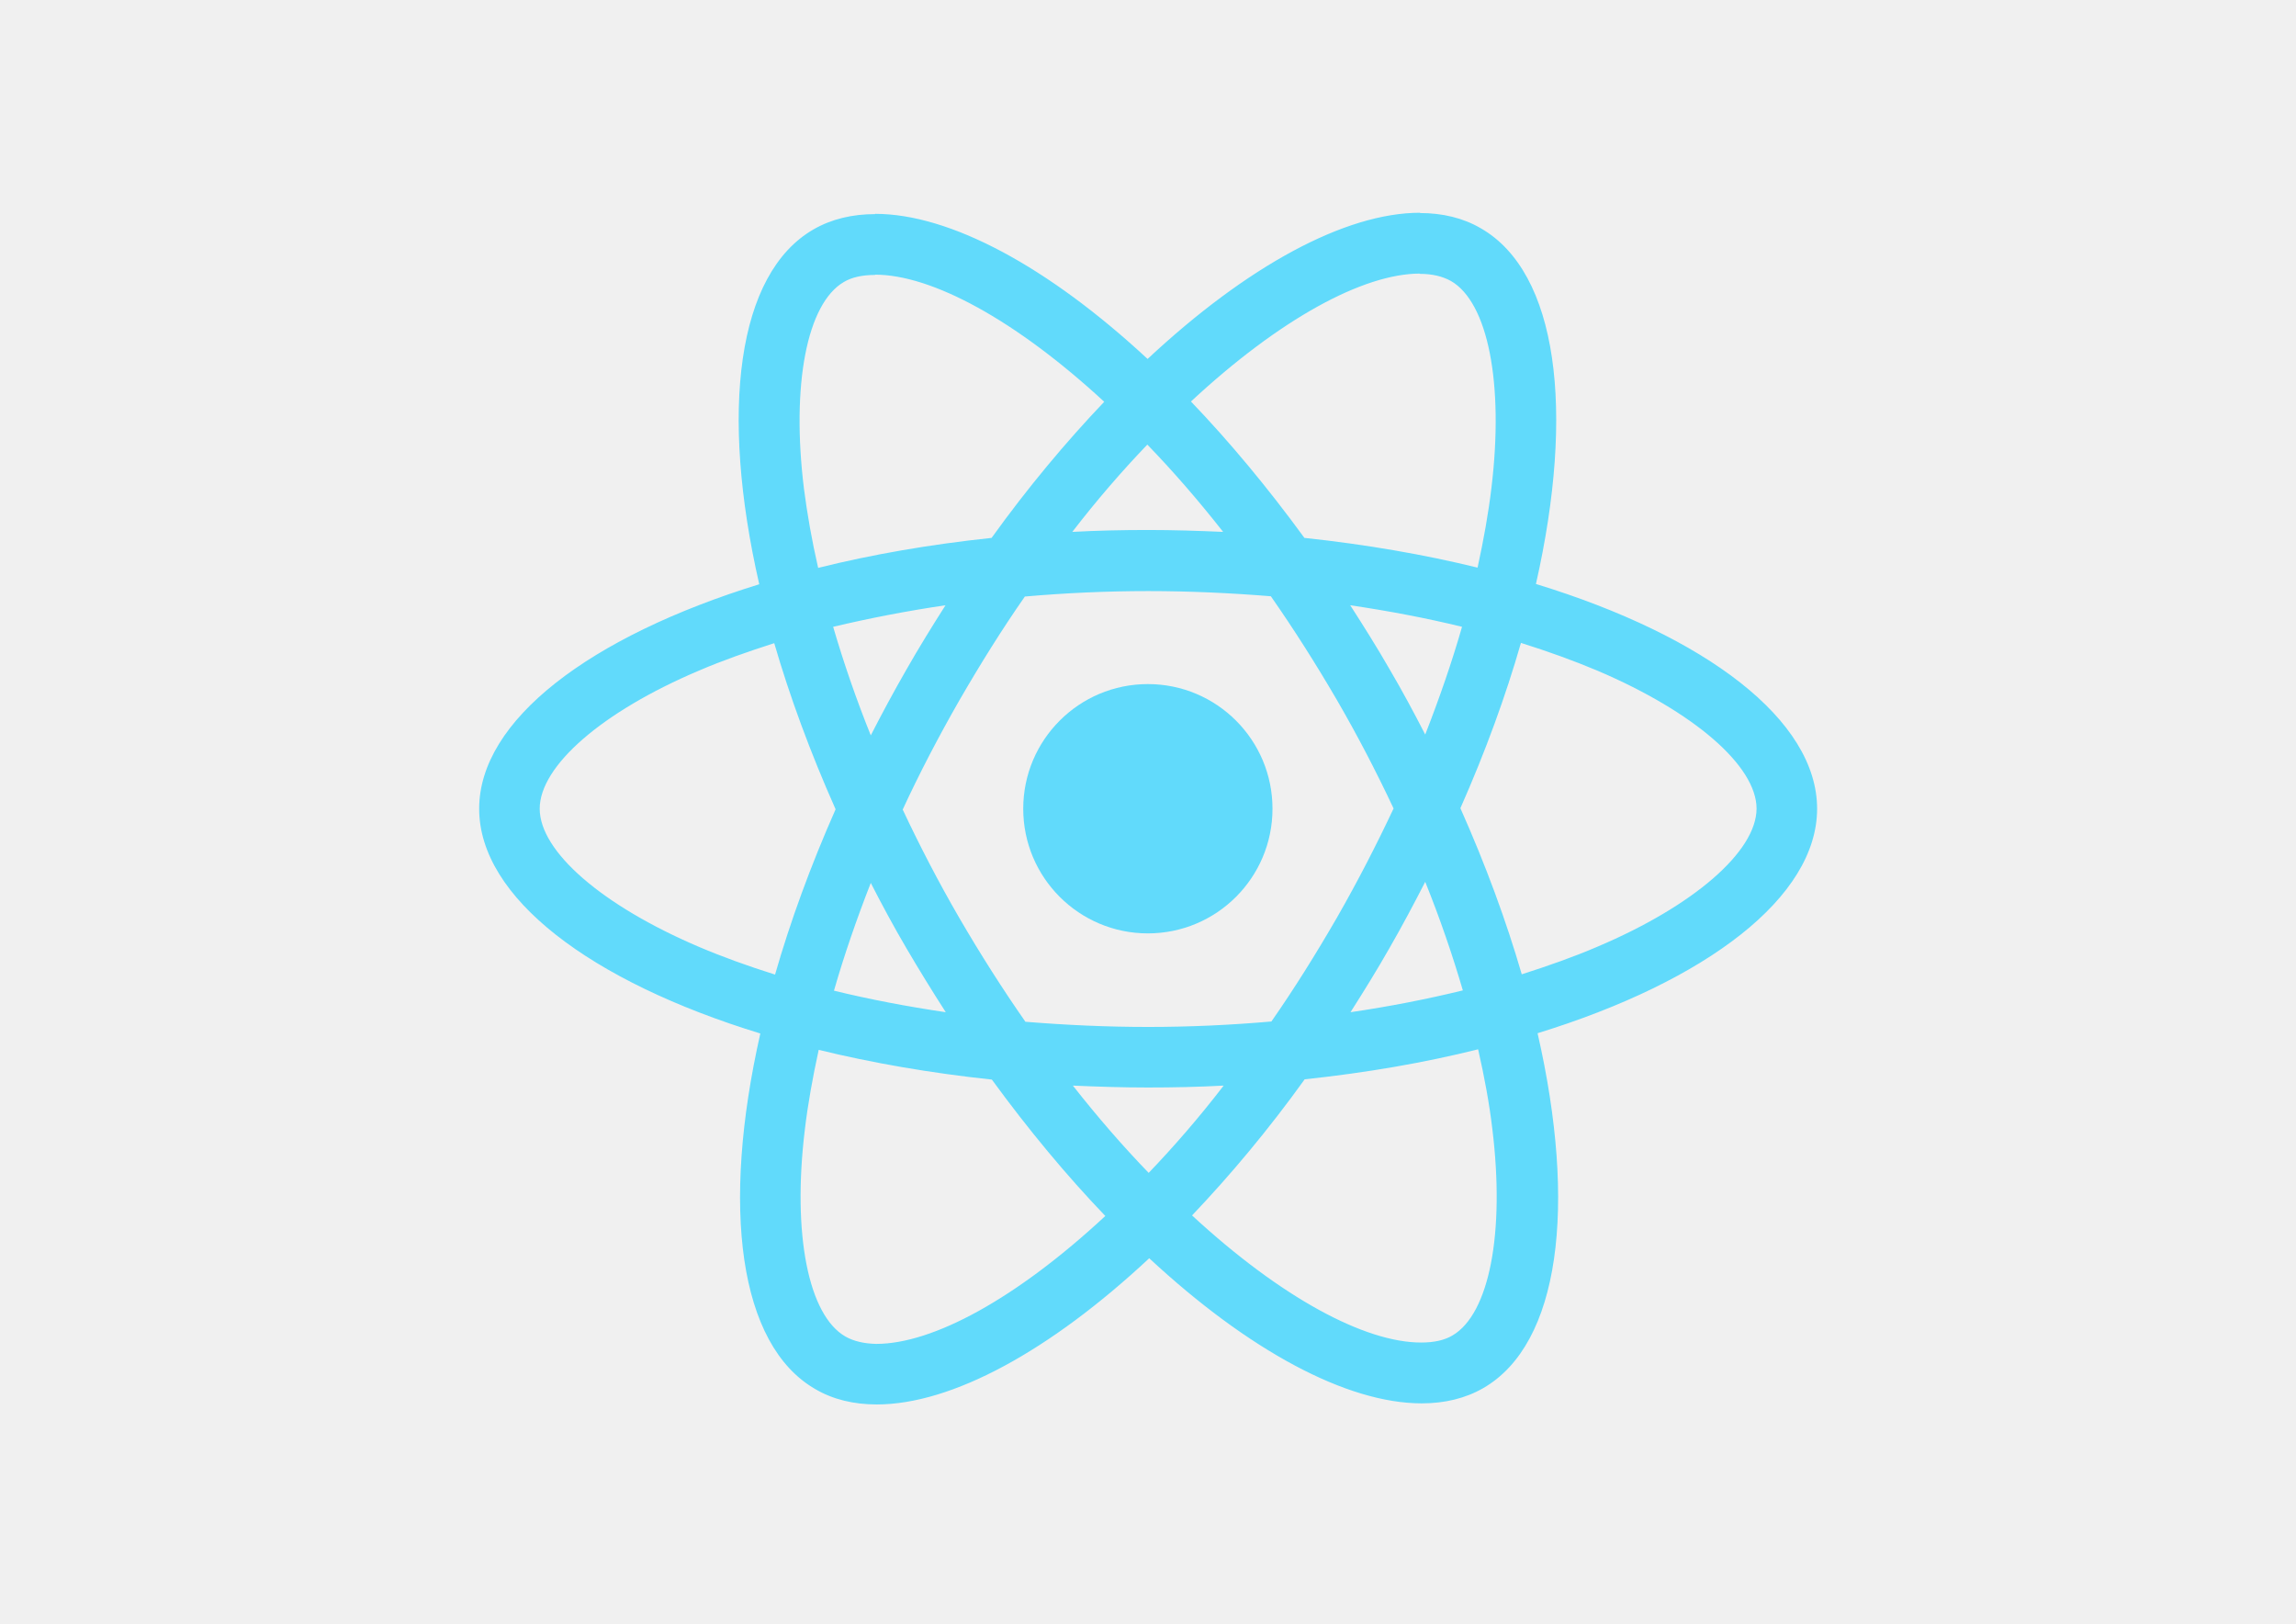
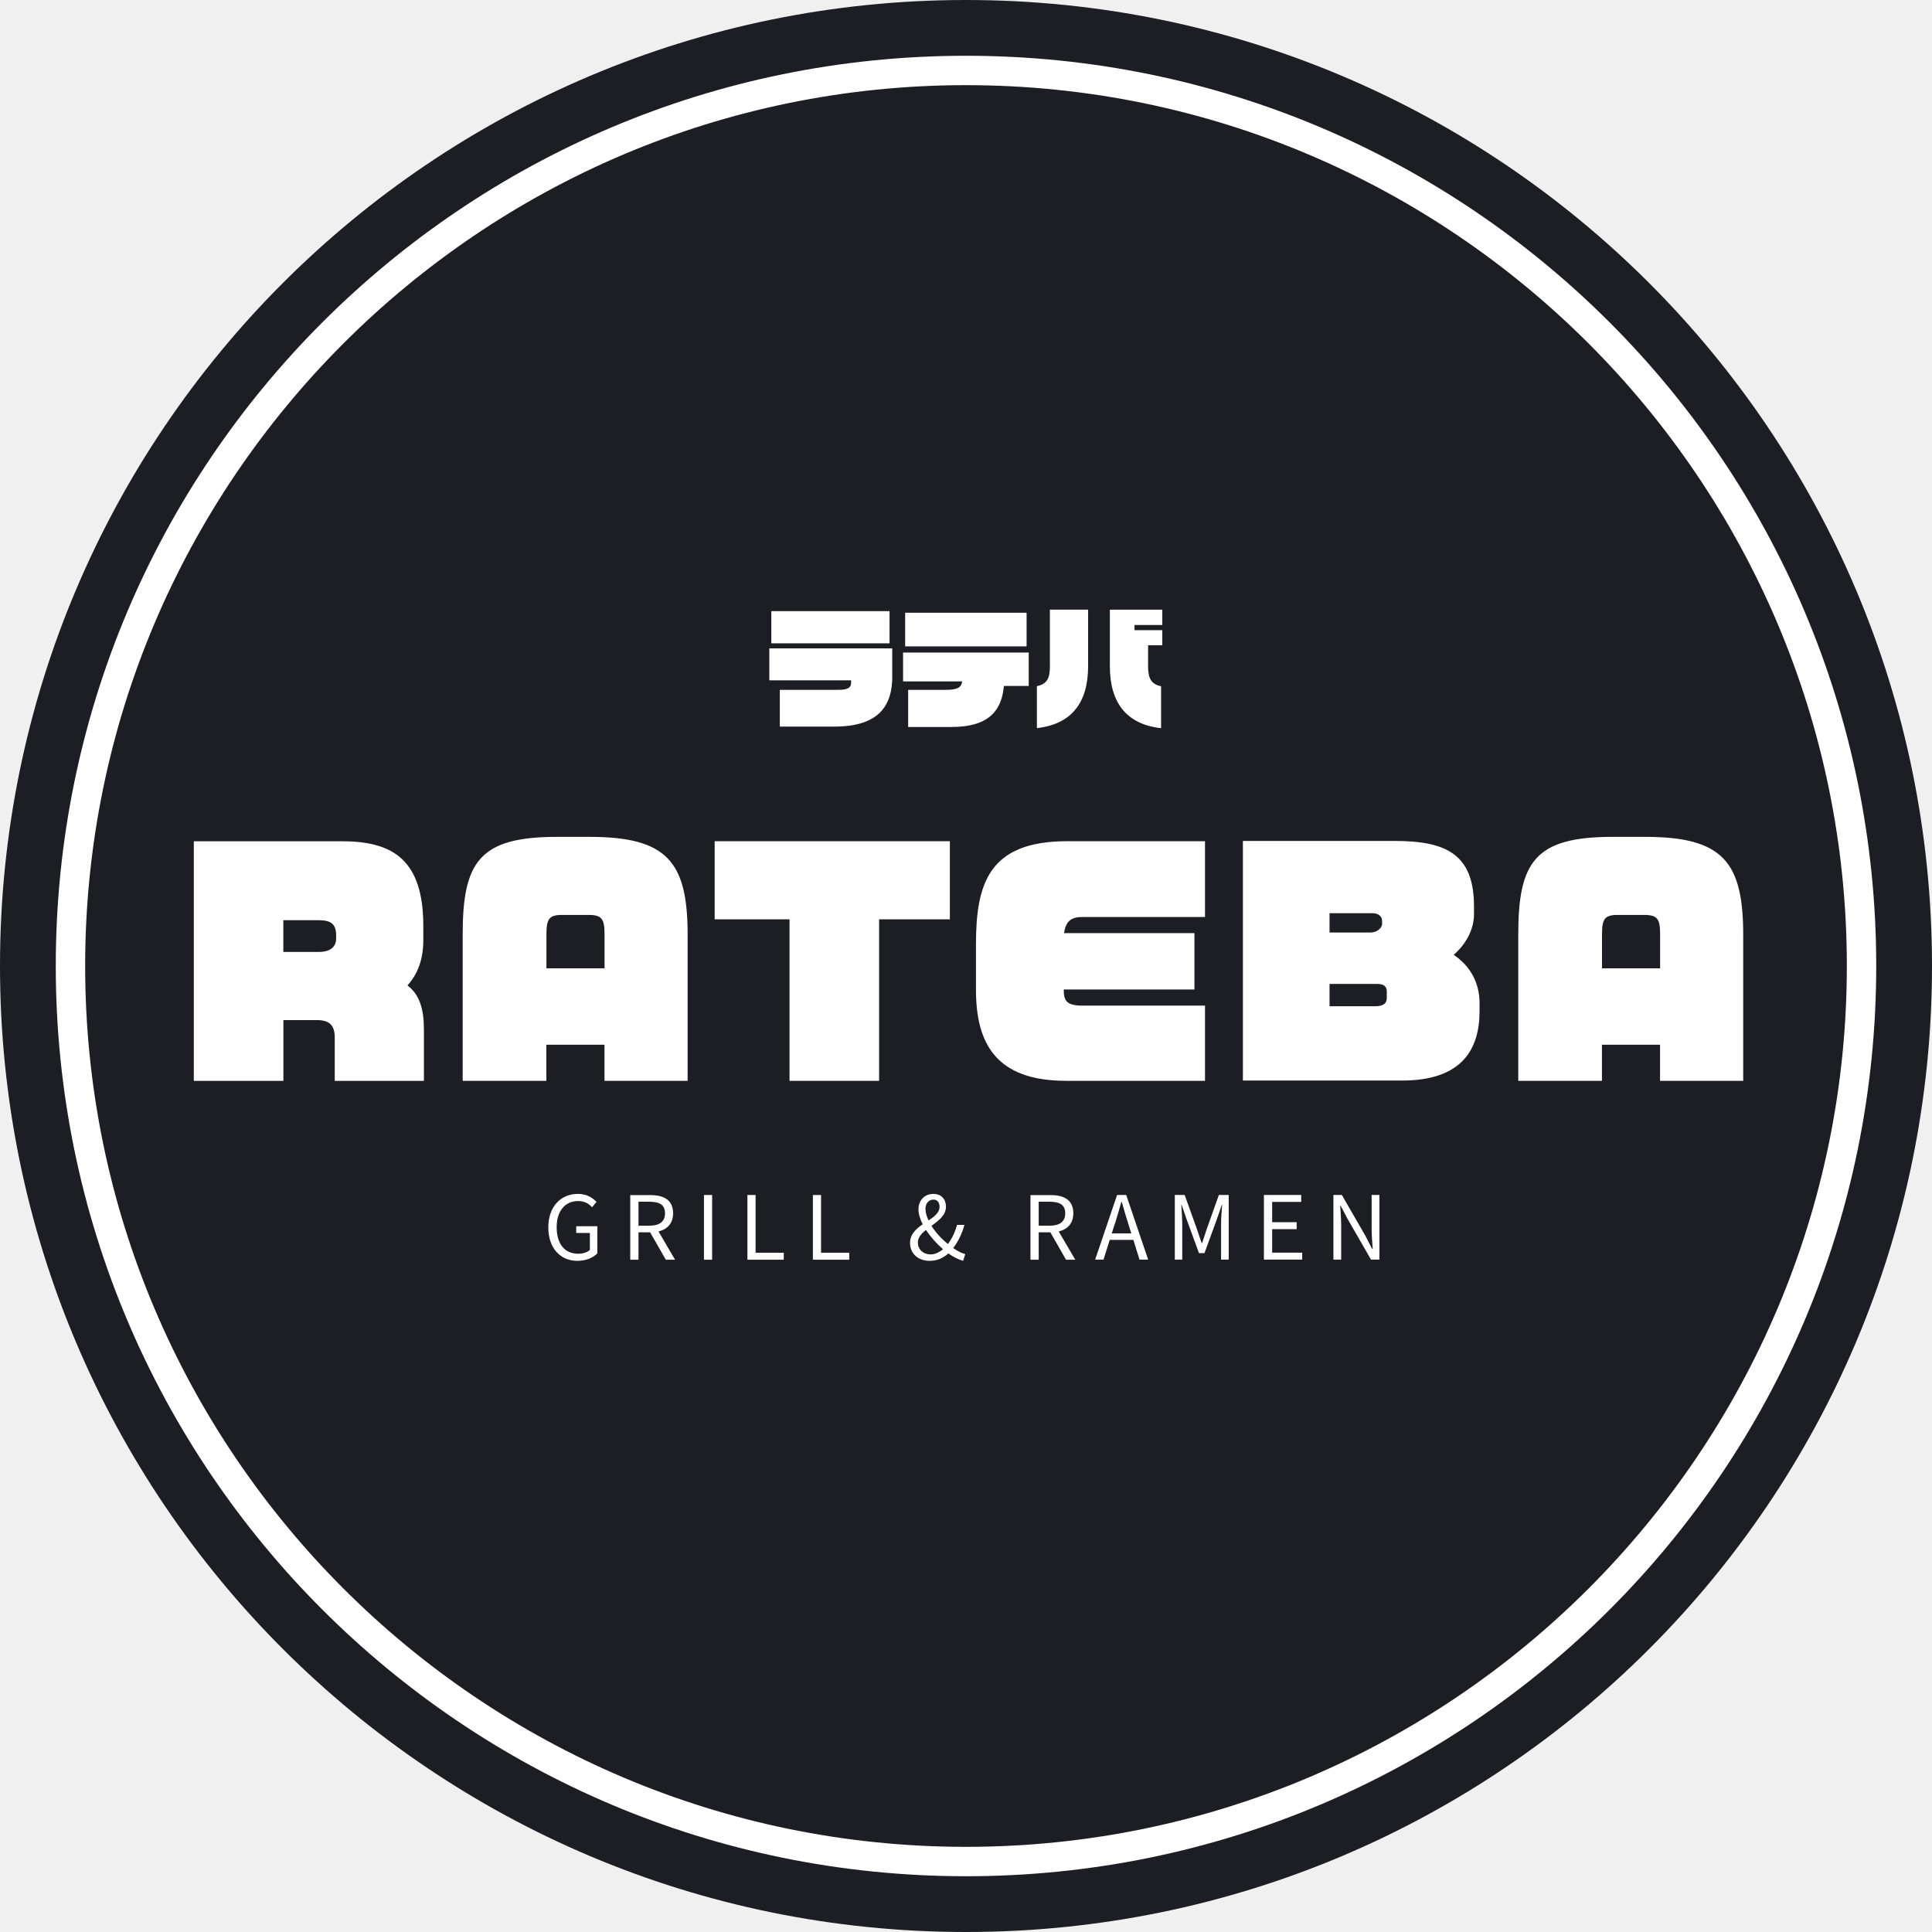
- <svg xmlns="http://www.w3.org/2000/svg" viewBox="0 0 841.9 595.3">
-   <g fill="#61DAFB">
-     <path d="M666.3 296.5c0-32.5-40.7-63.3-103.1-82.4 14.4-63.6 8-114.2-20.2-130.4-6.5-3.8-14.1-5.6-22.4-5.6v22.3c4.6 0 8.3.9 11.4 2.6 13.6 7.8 19.5 37.5 14.9 75.7-1.1 9.4-2.9 19.3-5.1 29.4-19.6-4.8-41-8.5-63.5-10.9-13.5-18.5-27.5-35.3-41.6-50 32.6-30.3 63.2-46.9 84-46.9V78c-27.5 0-63.5 19.6-99.9 53.6-36.4-33.8-72.4-53.2-99.9-53.2v22.3c20.7 0 51.4 16.5 84 46.6-14 14.7-28 31.4-41.3 49.9-22.6 2.4-44 6.1-63.6 11-2.3-10-4-19.7-5.2-29-4.7-38.2 1.1-67.9 14.6-75.8 3-1.8 6.9-2.6 11.5-2.6V78.5c-8.4 0-16 1.8-22.6 5.6-28.1 16.2-34.4 66.7-19.9 130.1-62.2 19.2-102.7 49.9-102.7 82.3 0 32.5 40.7 63.3 103.1 82.4-14.4 63.6-8 114.2 20.2 130.4 6.5 3.8 14.1 5.6 22.5 5.6 27.5 0 63.5-19.6 99.9-53.6 36.4 33.8 72.4 53.2 99.9 53.2 8.4 0 16-1.8 22.6-5.6 28.1-16.2 34.4-66.7 19.9-130.1 62-19.1 102.5-49.9 102.5-82.3zm-130.2-66.7c-3.7 12.9-8.3 26.2-13.5 39.5-4.1-8-8.4-16-13.1-24-4.6-8-9.5-15.8-14.4-23.4 14.2 2.1 27.9 4.7 41 7.9zm-45.8 106.5c-7.8 13.5-15.8 26.3-24.1 38.2-14.9 1.3-30 2-45.2 2-15.1 0-30.2-.7-45-1.9-8.3-11.9-16.4-24.6-24.2-38-7.6-13.1-14.5-26.4-20.8-39.8 6.2-13.4 13.2-26.8 20.7-39.9 7.8-13.5 15.8-26.3 24.1-38.2 14.9-1.3 30-2 45.2-2 15.1 0 30.2.7 45 1.9 8.3 11.9 16.4 24.6 24.2 38 7.6 13.1 14.5 26.4 20.8 39.8-6.3 13.4-13.2 26.8-20.7 39.9zm32.3-13c5.4 13.4 10 26.8 13.8 39.8-13.1 3.2-26.9 5.9-41.2 8 4.9-7.7 9.8-15.6 14.4-23.7 4.6-8 8.9-16.1 13-24.1zM421.2 430c-9.3-9.6-18.6-20.3-27.8-32 9 .4 18.2.7 27.5.7 9.4 0 18.7-.2 27.8-.7-9 11.7-18.3 22.4-27.5 32zm-74.4-58.9c-14.2-2.1-27.9-4.7-41-7.9 3.7-12.9 8.3-26.2 13.5-39.5 4.1 8 8.4 16 13.1 24 4.7 8 9.5 15.8 14.4 23.4zM420.7 163c9.3 9.6 18.6 20.3 27.8 32-9-.4-18.2-.7-27.5-.7-9.4 0-18.7.2-27.8.7 9-11.7 18.3-22.4 27.5-32zm-74 58.9c-4.9 7.7-9.8 15.6-14.4 23.7-4.6 8-8.9 16-13 24-5.4-13.4-10-26.8-13.8-39.8 13.1-3.1 26.9-5.8 41.2-7.9zm-90.5 125.2c-35.4-15.1-58.3-34.9-58.3-50.6 0-15.7 22.9-35.6 58.3-50.6 8.6-3.7 18-7 27.7-10.1 5.7 19.6 13.2 40 22.5 60.9-9.2 20.8-16.6 41.1-22.2 60.6-9.9-3.1-19.3-6.5-28-10.2zM310 490c-13.6-7.8-19.5-37.5-14.9-75.7 1.1-9.4 2.9-19.3 5.1-29.4 19.6 4.8 41 8.5 63.5 10.9 13.5 18.5 27.5 35.3 41.6 50-32.6 30.3-63.2 46.9-84 46.9-4.5-.1-8.3-1-11.3-2.7zm237.2-76.2c4.7 38.2-1.1 67.9-14.6 75.8-3 1.8-6.9 2.6-11.5 2.6-20.7 0-51.4-16.5-84-46.6 14-14.7 28-31.4 41.3-49.9 22.6-2.4 44-6.1 63.6-11 2.3 10.1 4.1 19.8 5.2 29.1zm38.5-66.7c-8.6 3.7-18 7-27.7 10.1-5.7-19.6-13.2-40-22.5-60.9 9.2-20.8 16.6-41.1 22.2-60.6 9.9 3.1 19.3 6.5 28.1 10.2 35.4 15.1 58.3 34.9 58.3 50.6-.1 15.7-23 35.6-58.4 50.6zM320.8 78.4z" />
-     <circle cx="420.9" cy="296.5" r="45.7" />
-     <path d="M520.5 78.1z" />
+ <svg xmlns="http://www.w3.org/2000/svg" id="Layer_2" viewBox="0 0 288.58 288.58">
+   <defs>
+     <style>.cls-1{fill:#fff;}.cls-2{fill:#1c1e23;}</style>
+   </defs>
+   <g id="Layer_1-2">
+     <circle class="cls-2" cx="144.29" cy="144.29" r="144.29" />
+     <path class="cls-2" d="M144.29,278.05c-9.08,0-18.15-.91-26.96-2.72-8.59-1.76-17.03-4.38-25.11-7.79-7.93-3.35-15.57-7.5-22.72-12.33-7.08-4.79-13.74-10.28-19.8-16.34-6.05-6.05-11.55-12.71-16.34-19.8-4.83-7.15-8.98-14.8-12.33-22.72-3.41-8.07-6.04-16.52-7.79-25.11-1.8-8.81-2.72-17.88-2.72-26.96s.91-18.15,2.72-26.96c1.76-8.59,4.38-17.03,7.79-25.11,3.35-7.93,7.5-15.57,12.33-22.72,4.79-7.08,10.28-13.74,16.34-19.8,6.05-6.05,12.71-11.55,19.8-16.34,7.15-4.83,14.8-8.98,22.72-12.33,8.07-3.41,16.52-6.04,25.11-7.79,8.81-1.8,17.88-2.72,26.96-2.72s18.15,.91,26.96,2.72c8.59,1.76,17.03,4.38,25.11,7.79,7.93,3.35,15.57,7.5,22.72,12.33,7.08,4.79,13.74,10.28,19.8,16.34,6.05,6.05,11.55,12.71,16.34,19.8,4.83,7.15,8.98,14.8,12.33,22.72,3.41,8.07,6.04,16.52,7.79,25.11,1.8,8.81,2.72,17.88,2.72,26.96s-.91,18.15-2.72,26.96c-1.76,8.59-4.38,17.03-7.79,25.11-3.35,7.93-7.5,15.57-12.33,22.72-4.79,7.08-10.28,13.74-16.34,19.8-6.05,6.05-12.71,11.55-19.8,16.34-7.15,4.83-14.8,8.98-22.72,12.33-8.07,3.41-16.52,6.04-25.11,7.79-8.81,1.8-17.88,2.72-26.96,2.72Z" />
+     <path class="cls-1" d="M144.29,8.33c75.09,0,135.96,60.87,135.96,135.96s-60.87,135.96-135.96,135.96S8.33,219.38,8.33,144.29,69.2,8.33,144.29,8.33Zm0,4.39C71.74,12.72,12.72,71.74,12.72,144.29s59.02,131.57,131.57,131.57,131.57-59.02,131.57-131.57S216.84,12.72,144.29,12.72" />
+     <path class="cls-1" d="M199.17,188.15h1.16v-5.07c0-1.01-.09-2.04-.14-3.01h.05l1.04,1.99,3.51,6.09h1.25v-9.66h-1.16v5.03c0,1,.09,2.08,.16,3.05h-.07l-1.03-1.99-3.51-6.09h-1.26v9.66Zm-10.37,0h5.71v-1.04h-4.49v-3.51h3.66v-1.04h-3.66v-3.03h4.34v-1.04h-5.57v9.66Zm-13.32,0h1.11v-5.34c0-.83-.09-2-.14-2.84h.05l.76,2.2,1.83,5.01h.82l1.83-5.01,.76-2.2h.05c-.07,.84-.16,2.01-.16,2.84v5.34h1.14v-9.66h-1.47l-1.84,5.17c-.22,.67-.43,1.34-.66,2.01h-.07c-.24-.67-.46-1.34-.68-2.01l-1.86-5.17h-1.47v9.66Zm-11.89,0h1.24l.93-2.95h3.53l.92,2.95h1.29l-3.28-9.66h-1.36l-3.28,9.66Zm2.95-5.39c.34-1.09,.66-2.13,.96-3.26h.05c.32,1.12,.62,2.17,.97,3.26l.46,1.47h-2.92l.47-1.47Zm-11.39,.32v-3.58h1.62c1.51,0,2.34,.45,2.34,1.72s-.83,1.86-2.34,1.86h-1.62Zm-1.22,5.08h1.22v-4.09h1.74l2.34,4.09h1.38l-2.47-4.22c1.32-.32,2.18-1.21,2.18-2.71,0-2.01-1.41-2.72-3.37-2.72h-3.03v9.66Zm-16.83-2.57c0-.75,.53-1.33,1.21-1.88,.68,1.04,1.59,2.05,2.54,2.88-.55,.47-1.18,.78-1.84,.78-1.08,0-1.91-.71-1.91-1.78Zm1.76,2.74c1.14,0,2.05-.43,2.79-1.11,.78,.55,1.53,.92,2.21,1.11l.32-1c-.54-.14-1.16-.46-1.8-.92,.78-1,1.32-2.17,1.68-3.45h-1.11c-.3,1.11-.76,2.07-1.37,2.86-.92-.75-1.82-1.72-2.45-2.72,1.08-.78,2.17-1.59,2.17-2.86,0-1.12-.7-1.91-1.89-1.91-1.33,0-2.22,1-2.22,2.29,0,.7,.24,1.47,.63,2.25-.99,.68-1.89,1.49-1.89,2.79,0,1.55,1.18,2.67,2.93,2.67Zm-.63-7.74c0-.8,.46-1.41,1.2-1.41,.64,0,.91,.51,.91,1.08,0,.86-.76,1.45-1.64,2.04-.29-.59-.46-1.18-.46-1.71Zm-16.81,7.57h5.43v-1.04h-4.21v-8.62h-1.22v9.66Zm-9.78,0h5.43v-1.04h-4.21v-8.62h-1.22v9.66Zm-6.49,0h1.22v-9.66h-1.22v9.66Zm-9.78-5.08v-3.58h1.62c1.51,0,2.34,.45,2.34,1.72s-.83,1.86-2.34,1.86h-1.62Zm-1.22,5.08h1.22v-4.09h1.74l2.34,4.09h1.38l-2.47-4.22c1.32-.32,2.18-1.21,2.18-2.71,0-2.01-1.41-2.72-3.37-2.72h-3.03v9.66Zm-7.91,.17c1.3,0,2.37-.47,2.99-1.12v-4.05h-3.16v1.01h2.04v2.53c-.38,.36-1.05,.57-1.74,.57-2.08,0-3.22-1.53-3.22-3.96s1.26-3.91,3.2-3.91c.99,0,1.61,.41,2.09,.92l.66-.79c-.55-.59-1.43-1.2-2.78-1.2-2.55,0-4.42,1.89-4.42,5.01s1.82,4.99,4.34,4.99Z" />
+     <path class="cls-1" d="M247.97,144.64h-8.68v-5.04c0-2.28,.35-2.94,2.32-2.94h3.99c2.02,0,2.37,.66,2.37,2.94v5.04Zm12.41,16.8v-21.84c0-10.88-3.07-14.6-14.65-14.6h-4.87c-11.58,0-14.08,3.73-14.08,14.6v21.84h12.5v-5.39h8.68v5.39h12.41Zm-53.24-12.37c0,.79-.48,1.23-1.75,1.23h-6.8v-3.33h7.15c.96,0,1.4,.39,1.4,1.1v1.01Zm-.7-11.05c0,.61-.83,1.27-1.71,1.27h-6.14v-2.89h6.36c1.01,0,1.49,.53,1.49,1.14v.48Zm14.56,12.98v-1.14c0-2.94-1.27-5.48-3.86-7.24,2.11-1.84,3.03-4.12,3.03-6.05v-1.18c0-7.85-4.21-9.78-11.89-9.78h-22.63v35.79h23.77c8.95,0,11.58-4.65,11.58-10.39Zm-41.01,10.44v-11.23h-18.29c-2.46,0-2.81-.79-2.81-2.41h19.52v-8.42h-19.47c.26-1.84,1.1-2.41,2.76-2.41h18.29v-11.32h-20.61c-11.67,0-13.6,6.32-13.6,15.39v6.8c0,8.07,3.03,13.6,13.46,13.6h20.74Zm-38.11-24.12v-11.67h-35.13v11.67h11.18v24.12h13.38v-24.12h10.57Zm-51.58,7.32h-8.68v-5.04c0-2.28,.35-2.94,2.32-2.94h3.99c2.02,0,2.37,.66,2.37,2.94v5.04Zm12.41,16.8v-21.84c0-10.88-3.07-14.6-14.65-14.6h-4.87c-11.58,0-14.08,3.73-14.08,14.6v21.84h12.5v-5.39h8.68v5.39h12.41Zm-52.5-21.27c0,1.1-.66,2.02-2.63,2.02h-5.26v-4.74h5.26c1.93,0,2.63,.61,2.63,2.32v.39Zm13.11,21.27v-7.67c0-3.07-.66-5.22-2.46-6.58,1.53-1.67,2.37-3.9,2.37-6.75v-2.11c0-9.87-4.52-12.67-12.1-12.67H28.95v35.79h13.38v-9.08h5.04c1.84,0,2.63,.79,2.63,2.59v6.49h13.33Z" />
+     <path class="cls-1" d="M162.53,99.51v-8.45h-5.71v8.59c0,1.66-.46,2.54-1.94,2.84v6.27c5.15-.58,7.65-3.77,7.65-9.25Zm11.08-3.14v-2.24h-4.15v-.78h4.15v-2.28h-7.83v8.45c0,5.49,2.52,8.67,7.65,9.25v-6.27c-1.42-.26-1.94-1.18-1.94-2.84v-3.28h2.12Zm-19.95,6.09v-4.99h-18.77v4.31h8.83c-.12,.88-.64,1.26-2.44,1.26h-5.63v5.55h6.43c5.85,0,7.55-2.64,7.87-6.13h3.71Zm-.32-5.91v-5.03h-18.14v5.03h18.14Zm-20.07,4.47v-4.17h-18.36v4.77h12.22v.36c0,.7-.44,1.06-1.88,1.06h-8.77v5.49h8.15c6.79,0,8.65-3.26,8.65-7.51Zm-.4-4.93v-4.81h-17.66v4.81h17.66Z" />
  </g>
</svg>
